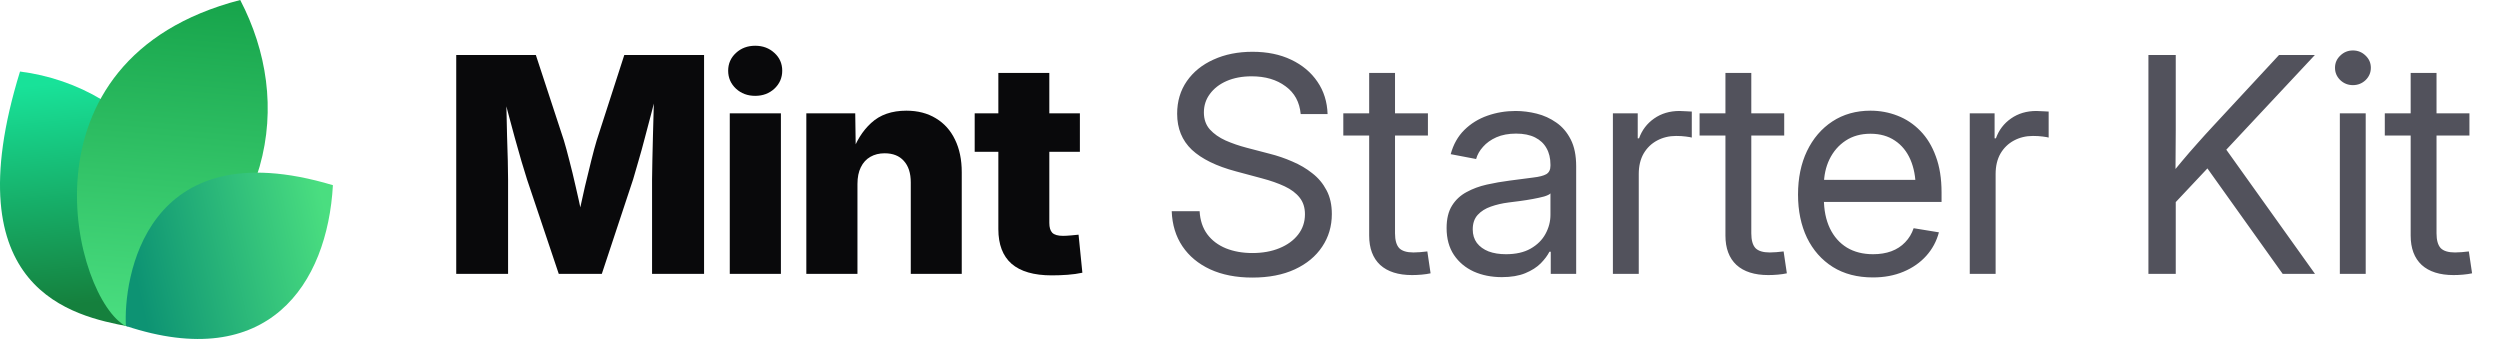
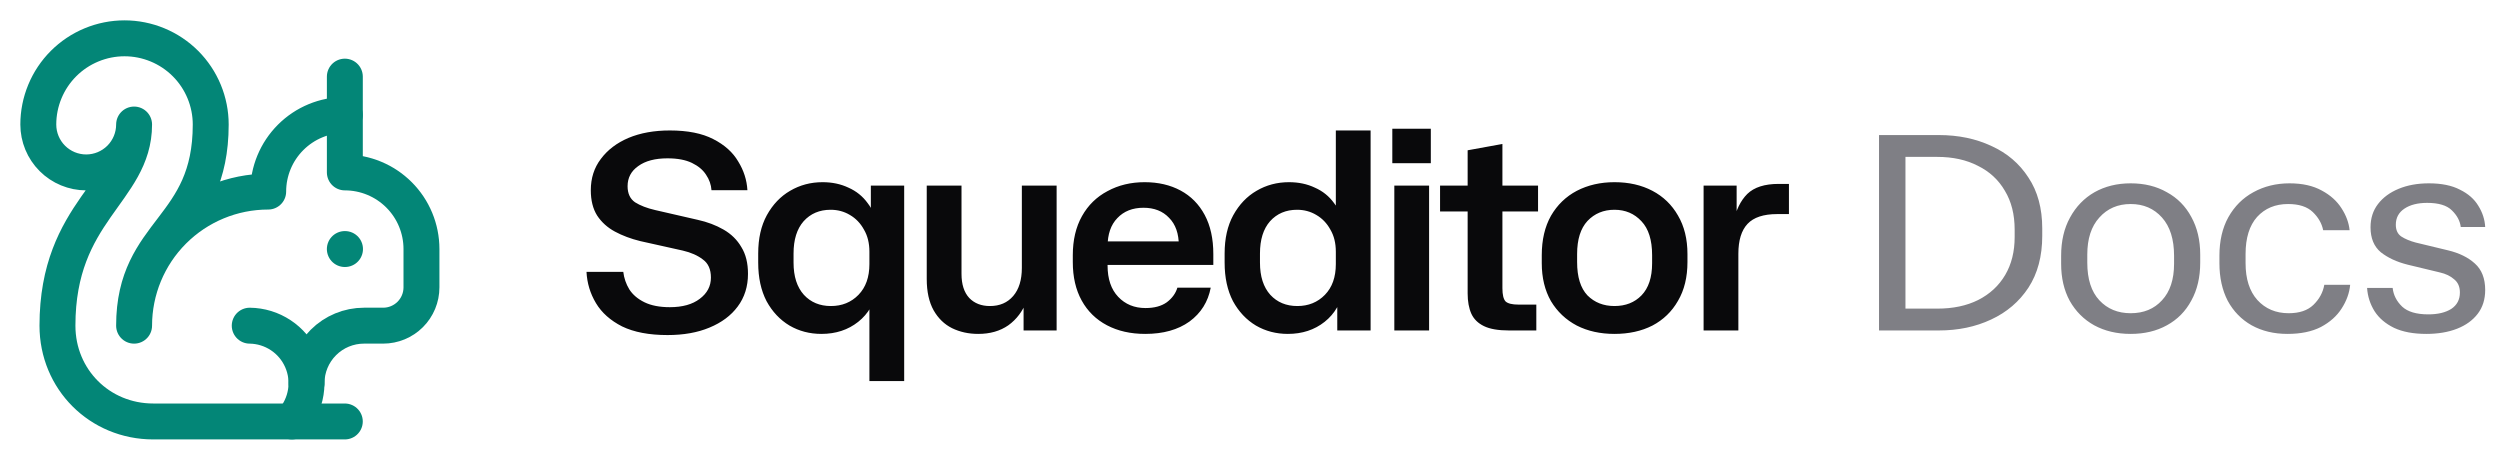
- <svg xmlns="http://www.w3.org/2000/svg" width="177" height="24" viewBox="0 0 177 24" fill="none">
-   <path d="M9.061 23.108C5.268 22.377 -3.391 20.627 1.417 5.064C9.634 6.099 16.973 14.064 9.061 23.108Z" fill="url(#paint0_linear_17557_2020)" />
-   <path d="M8.919 23.094C5.276 21.222 0.784 4.209 17.007 0C20.757 7.193 19.621 16.545 8.919 23.094Z" fill="url(#paint1_linear_17557_2020)" />
-   <path d="M8.914 23.079C8.735 19.882 10.159 9.085 23.57 13.111C23.181 20.123 18.984 26.418 8.914 23.079Z" fill="url(#paint2_linear_17557_2020)" />
-   <path d="M32.301 19.392V3.894H37.938L39.925 9.948C40.036 10.315 40.164 10.787 40.31 11.362C40.462 11.938 40.611 12.552 40.757 13.204C40.91 13.855 41.048 14.483 41.173 15.086C41.305 15.682 41.412 16.192 41.495 16.615H40.695C40.771 16.192 40.871 15.682 40.996 15.086C41.128 14.49 41.267 13.866 41.412 13.214C41.565 12.562 41.714 11.948 41.86 11.373C42.005 10.79 42.133 10.315 42.244 9.948L44.2 3.894H49.848V19.392H46.166V12.704C46.166 12.357 46.173 11.917 46.187 11.383C46.2 10.849 46.214 10.27 46.228 9.646C46.249 9.022 46.266 8.391 46.28 7.753C46.301 7.115 46.311 6.519 46.311 5.964H46.623C46.485 6.561 46.332 7.181 46.166 7.826C45.999 8.471 45.833 9.102 45.666 9.719C45.507 10.336 45.351 10.901 45.198 11.414C45.053 11.928 44.928 12.357 44.824 12.704L42.608 19.392H39.561L37.314 12.704C37.203 12.357 37.072 11.928 36.919 11.414C36.773 10.901 36.614 10.34 36.441 9.729C36.274 9.112 36.104 8.481 35.931 7.836C35.764 7.192 35.608 6.567 35.463 5.964H35.827C35.834 6.512 35.844 7.105 35.858 7.743C35.872 8.374 35.886 9.005 35.9 9.636C35.92 10.26 35.938 10.839 35.952 11.373C35.965 11.907 35.972 12.351 35.972 12.704V19.392H32.301ZM51.668 19.392V8.024H55.288V19.392H51.668ZM53.468 6.786C52.927 6.786 52.473 6.616 52.105 6.276C51.738 5.93 51.554 5.507 51.554 5.007C51.554 4.508 51.738 4.088 52.105 3.749C52.473 3.409 52.927 3.239 53.468 3.239C54.009 3.239 54.463 3.409 54.83 3.749C55.198 4.082 55.382 4.501 55.382 5.007C55.382 5.507 55.198 5.93 54.83 6.276C54.463 6.616 54.009 6.786 53.468 6.786ZM60.708 13.027V19.392H57.088V8.024H60.551L60.593 10.967H60.281C60.593 10.024 61.061 9.268 61.685 8.7C62.309 8.124 63.138 7.836 64.171 7.836C64.975 7.836 65.672 8.017 66.262 8.377C66.851 8.731 67.302 9.234 67.614 9.885C67.933 10.537 68.092 11.307 68.092 12.194V19.392H64.483V12.912C64.483 12.26 64.32 11.754 63.994 11.394C63.675 11.033 63.221 10.853 62.632 10.853C62.25 10.853 61.914 10.936 61.623 11.102C61.332 11.269 61.106 11.515 60.947 11.841C60.787 12.16 60.708 12.555 60.708 13.027ZM76.456 8.024V10.749H69.008V8.024H76.456ZM70.683 5.163H74.292V15.783C74.292 16.102 74.361 16.334 74.5 16.48C74.646 16.625 74.899 16.698 75.259 16.698C75.405 16.698 75.596 16.688 75.831 16.667C76.074 16.646 76.251 16.629 76.362 16.615L76.632 19.309C76.313 19.378 75.963 19.427 75.582 19.455C75.207 19.482 74.836 19.496 74.469 19.496C73.2 19.496 72.25 19.222 71.619 18.674C70.995 18.127 70.683 17.308 70.683 16.22V5.163Z" fill="#09090B" />
-   <path d="M88.667 19.652C87.523 19.652 86.528 19.458 85.682 19.07C84.843 18.681 84.188 18.137 83.716 17.437C83.245 16.736 82.992 15.908 82.957 14.951H84.933C84.968 15.596 85.148 16.14 85.474 16.584C85.8 17.021 86.24 17.354 86.795 17.582C87.35 17.804 87.974 17.915 88.667 17.915C89.388 17.915 90.026 17.801 90.581 17.572C91.143 17.343 91.583 17.024 91.902 16.615C92.228 16.199 92.391 15.717 92.391 15.169C92.391 14.698 92.266 14.306 92.017 13.994C91.767 13.675 91.413 13.408 90.956 13.193C90.498 12.978 89.954 12.787 89.323 12.621L87.502 12.132C86.123 11.765 85.082 11.255 84.382 10.603C83.689 9.944 83.342 9.095 83.342 8.055C83.342 7.174 83.571 6.404 84.028 5.746C84.486 5.087 85.117 4.577 85.921 4.217C86.726 3.849 87.645 3.666 88.678 3.666C89.718 3.666 90.63 3.853 91.413 4.227C92.204 4.602 92.824 5.122 93.275 5.787C93.726 6.446 93.965 7.209 93.993 8.076H92.089C92.013 7.23 91.656 6.574 91.018 6.11C90.387 5.638 89.586 5.403 88.615 5.403C87.95 5.403 87.36 5.513 86.847 5.735C86.341 5.957 85.946 6.262 85.661 6.651C85.377 7.032 85.235 7.469 85.235 7.961C85.235 8.447 85.377 8.849 85.661 9.168C85.946 9.48 86.317 9.74 86.774 9.948C87.232 10.149 87.724 10.319 88.251 10.457L89.884 10.884C90.439 11.023 90.977 11.206 91.496 11.435C92.023 11.657 92.495 11.934 92.911 12.267C93.334 12.593 93.67 12.995 93.92 13.474C94.17 13.945 94.294 14.504 94.294 15.149C94.294 16.015 94.066 16.788 93.608 17.468C93.157 18.148 92.512 18.681 91.673 19.07C90.834 19.458 89.832 19.652 88.667 19.652ZM101.097 8.024V9.594H95.106V8.024H101.097ZM96.937 5.163H98.767V16.521C98.767 17 98.865 17.347 99.059 17.562C99.26 17.77 99.6 17.874 100.078 17.874C100.21 17.874 100.366 17.867 100.546 17.853C100.733 17.832 100.903 17.815 101.056 17.801L101.285 19.351C101.097 19.392 100.886 19.423 100.65 19.444C100.414 19.465 100.189 19.475 99.974 19.475C98.996 19.475 98.244 19.236 97.717 18.758C97.197 18.272 96.937 17.579 96.937 16.677V5.163ZM106.33 19.621C105.595 19.621 104.932 19.489 104.343 19.226C103.754 18.955 103.285 18.564 102.939 18.05C102.592 17.53 102.419 16.896 102.419 16.147C102.419 15.495 102.547 14.965 102.804 14.556C103.06 14.146 103.403 13.828 103.833 13.599C104.263 13.363 104.742 13.186 105.269 13.068C105.796 12.95 106.333 12.857 106.881 12.787C107.574 12.69 108.132 12.617 108.555 12.569C108.978 12.52 109.287 12.441 109.481 12.33C109.675 12.212 109.772 12.014 109.772 11.737V11.654C109.772 11.203 109.679 10.815 109.492 10.489C109.311 10.163 109.041 9.91 108.68 9.729C108.32 9.549 107.872 9.459 107.338 9.459C106.805 9.459 106.34 9.546 105.945 9.719C105.556 9.892 105.241 10.118 104.998 10.395C104.755 10.665 104.593 10.953 104.509 11.258L102.71 10.915C102.897 10.222 103.22 9.65 103.677 9.199C104.135 8.748 104.679 8.412 105.31 8.19C105.941 7.968 106.607 7.857 107.307 7.857C107.8 7.857 108.295 7.92 108.795 8.044C109.301 8.169 109.765 8.381 110.188 8.679C110.611 8.97 110.951 9.369 111.208 9.875C111.464 10.374 111.593 11.005 111.593 11.768V19.392H109.793V17.822H109.7C109.568 18.085 109.363 18.359 109.086 18.643C108.809 18.921 108.444 19.153 107.994 19.34C107.543 19.527 106.988 19.621 106.33 19.621ZM106.621 17.998C107.321 17.998 107.904 17.867 108.368 17.603C108.84 17.333 109.19 16.986 109.419 16.563C109.654 16.133 109.772 15.682 109.772 15.211V13.692C109.703 13.769 109.554 13.841 109.325 13.911C109.096 13.973 108.829 14.032 108.524 14.088C108.226 14.143 107.921 14.192 107.609 14.233C107.304 14.275 107.033 14.309 106.798 14.337C106.354 14.393 105.938 14.49 105.549 14.628C105.168 14.76 104.86 14.954 104.624 15.211C104.388 15.467 104.27 15.811 104.27 16.241C104.27 16.615 104.367 16.934 104.561 17.198C104.762 17.461 105.04 17.662 105.393 17.801C105.747 17.933 106.156 17.998 106.621 17.998ZM114.193 19.392V8.024H115.951V9.792H116.045C116.253 9.209 116.61 8.741 117.116 8.388C117.622 8.034 118.219 7.857 118.905 7.857C119.058 7.857 119.217 7.864 119.384 7.878C119.55 7.885 119.682 7.892 119.779 7.899V9.74C119.716 9.719 119.578 9.695 119.363 9.667C119.155 9.639 118.922 9.625 118.666 9.625C118.174 9.625 117.726 9.733 117.324 9.948C116.922 10.163 116.603 10.471 116.367 10.874C116.138 11.276 116.024 11.758 116.024 12.319V19.392H114.193ZM126.322 8.024V9.594H120.33V8.024H126.322ZM122.161 5.163H123.992V16.521C123.992 17 124.089 17.347 124.283 17.562C124.484 17.77 124.824 17.874 125.302 17.874C125.434 17.874 125.59 17.867 125.77 17.853C125.958 17.832 126.127 17.815 126.28 17.801L126.509 19.351C126.322 19.392 126.11 19.423 125.874 19.444C125.639 19.465 125.413 19.475 125.198 19.475C124.221 19.475 123.468 19.236 122.941 18.758C122.421 18.272 122.161 17.579 122.161 16.677V5.163ZM132.604 19.642C131.502 19.642 130.555 19.396 129.765 18.903C128.974 18.404 128.364 17.714 127.934 16.834C127.511 15.946 127.3 14.927 127.3 13.775C127.3 12.611 127.511 11.584 127.934 10.697C128.364 9.802 128.964 9.102 129.734 8.596C130.51 8.089 131.408 7.836 132.428 7.836C133.1 7.836 133.738 7.954 134.341 8.19C134.952 8.426 135.489 8.783 135.954 9.261C136.425 9.74 136.793 10.343 137.056 11.071C137.327 11.792 137.462 12.645 137.462 13.63V14.296H128.433V12.735H136.463L135.631 13.297C135.631 12.541 135.506 11.876 135.257 11.3C135.007 10.725 134.643 10.277 134.165 9.958C133.686 9.632 133.107 9.469 132.428 9.469C131.748 9.469 131.162 9.632 130.67 9.958C130.177 10.284 129.796 10.725 129.526 11.279C129.262 11.827 129.13 12.441 129.13 13.12V14.046C129.13 14.864 129.273 15.572 129.557 16.168C129.841 16.757 130.243 17.211 130.763 17.53C131.283 17.842 131.901 17.998 132.615 17.998C133.093 17.998 133.523 17.929 133.905 17.79C134.293 17.645 134.619 17.433 134.882 17.156C135.153 16.879 135.354 16.546 135.486 16.157L137.275 16.449C137.108 17.08 136.81 17.634 136.38 18.113C135.95 18.591 135.413 18.966 134.768 19.236C134.123 19.507 133.402 19.642 132.604 19.642ZM139.459 19.392V8.024H141.217V9.792H141.311C141.519 9.209 141.876 8.741 142.382 8.388C142.888 8.034 143.485 7.857 144.171 7.857C144.324 7.857 144.483 7.864 144.649 7.878C144.816 7.885 144.948 7.892 145.045 7.899V9.74C144.982 9.719 144.844 9.695 144.629 9.667C144.421 9.639 144.188 9.625 143.932 9.625C143.439 9.625 142.992 9.733 142.59 9.948C142.188 10.163 141.869 10.471 141.633 10.874C141.404 11.276 141.29 11.758 141.29 12.319V19.392H139.459ZM153.429 14.961V12.715C153.783 12.257 154.136 11.82 154.49 11.404C154.844 10.981 155.204 10.565 155.572 10.156C155.939 9.74 156.314 9.327 156.695 8.918L161.355 3.894H163.893L157.277 10.967H157.184L153.429 14.961ZM152.108 19.392V3.894H154.043V9.241L154.022 12.559L154.043 13.505V19.392H152.108ZM161.615 19.392L155.967 11.477L157.173 9.969L163.903 19.392H161.615ZM165.661 19.392V8.024H167.492V19.392H165.661ZM166.587 6.027C166.24 6.027 165.942 5.909 165.692 5.673C165.443 5.43 165.318 5.139 165.318 4.799C165.318 4.459 165.443 4.172 165.692 3.936C165.942 3.693 166.24 3.572 166.587 3.572C166.934 3.572 167.232 3.693 167.482 3.936C167.731 4.172 167.856 4.459 167.856 4.799C167.856 5.139 167.731 5.43 167.482 5.673C167.232 5.909 166.934 6.027 166.587 6.027ZM174.836 8.024V9.594H168.844V8.024H174.836ZM170.675 5.163H172.506V16.521C172.506 17 172.603 17.347 172.797 17.562C172.998 17.77 173.338 17.874 173.816 17.874C173.948 17.874 174.104 17.867 174.284 17.853C174.472 17.832 174.641 17.815 174.794 17.801L175.023 19.351C174.836 19.392 174.624 19.423 174.388 19.444C174.153 19.465 173.927 19.475 173.712 19.475C172.735 19.475 171.982 19.236 171.455 18.758C170.935 18.272 170.675 17.579 170.675 16.677V5.163Z" fill="#52525C" />
-   <defs>
-     <linearGradient id="paint0_linear_17557_2020" x1="3.776" y1="5.916" x2="5.232" y2="21.559" gradientUnits="userSpaceOnUse">
-       <stop stop-color="#18E299" />
-       <stop offset="1" stop-color="#15803D" />
-     </linearGradient>
-     <linearGradient id="paint1_linear_17557_2020" x1="12.171" y1="-0.718" x2="10.19" y2="22.983" gradientUnits="userSpaceOnUse">
-       <stop stop-color="#16A34A" />
-       <stop offset="1" stop-color="#4ADE80" />
-     </linearGradient>
-     <linearGradient id="paint2_linear_17557_2020" x1="23.133" y1="15.353" x2="9.338" y2="18.52" gradientUnits="userSpaceOnUse">
-       <stop stop-color="#4ADE80" />
-       <stop offset="1" stop-color="#0D9373" />
-     </linearGradient>
-   </defs>
+ <svg xmlns="http://www.w3.org/2000/svg" width="174" height="32" viewBox="0 0 174 32" fill="none">
+   <path d="M20.314 29.334C20.826 28.761 21.163 28.053 21.283 27.295C21.404 26.536 21.304 25.759 20.994 25.056C20.685 24.353 20.18 23.753 19.539 23.33C18.898 22.906 18.149 22.676 17.381 22.667" stroke="#038677" stroke-width="2.5" stroke-linecap="round" stroke-linejoin="round" />
+   <path d="M21.334 26.666C21.334 25.605 21.755 24.588 22.506 23.838C23.256 23.088 24.273 22.666 25.334 22.666H26.667C27.375 22.666 28.053 22.385 28.553 21.885C29.053 21.385 29.334 20.707 29.334 20V17.333C29.334 15.918 28.772 14.562 27.772 13.562C26.772 12.562 25.415 12 24.001 12V5.333" stroke="#038677" stroke-width="2.5" stroke-linecap="round" stroke-linejoin="round" />
+   <path d="M24 17.333H24.013" stroke="#038677" stroke-width="2.5" stroke-linecap="round" stroke-linejoin="round" />
+   <path d="M23.999 8C22.585 8 21.228 8.562 20.228 9.562C19.228 10.563 18.666 11.919 18.666 13.334C16.191 13.334 13.817 14.317 12.066 16.067C10.316 17.818 9.333 20.192 9.333 22.667C9.333 16 14.666 16 14.666 8.667C14.666 7.879 14.511 7.099 14.209 6.371C13.908 5.643 13.466 4.981 12.909 4.424C12.351 3.867 11.69 3.425 10.962 3.124C10.234 2.822 9.454 2.667 8.666 2.667C7.878 2.667 7.098 2.822 6.37 3.124C5.642 3.425 4.981 3.867 4.423 4.424C3.866 4.981 3.424 5.643 3.123 6.371C2.821 7.099 2.666 7.879 2.666 8.667C2.666 9.551 3.017 10.399 3.642 11.024C4.267 11.649 5.115 12 5.999 12C6.883 12 7.731 11.649 8.356 11.024C8.981 10.399 9.333 9.551 9.333 8.667C9.333 13.334 3.999 14.667 3.999 22.667C3.999 26.4 6.933 29.334 10.666 29.334H23.999" stroke="#038677" stroke-width="2.5" stroke-linecap="round" stroke-linejoin="round" />
+   <path d="M46.46 23.32C45.18 23.32 44.127 23.12 43.3 22.72C42.487 22.307 41.88 21.767 41.48 21.1C41.08 20.433 40.86 19.707 40.82 18.92H43.38C43.433 19.36 43.573 19.767 43.8 20.14C44.04 20.513 44.393 20.813 44.86 21.04C45.327 21.267 45.913 21.38 46.62 21.38C47.5 21.38 48.193 21.187 48.7 20.8C49.22 20.413 49.48 19.92 49.48 19.32C49.48 18.747 49.293 18.327 48.92 18.06C48.56 17.78 48.093 17.573 47.52 17.44L44.56 16.78C43.907 16.62 43.32 16.4 42.8 16.12C42.28 15.84 41.867 15.467 41.56 15C41.267 14.533 41.12 13.947 41.12 13.24C41.12 12.4 41.353 11.673 41.82 11.06C42.287 10.433 42.927 9.947 43.74 9.6C44.567 9.253 45.527 9.08 46.62 9.08C47.86 9.08 48.867 9.28 49.64 9.68C50.427 10.08 51.007 10.6 51.38 11.24C51.767 11.867 51.98 12.533 52.02 13.24H49.52C49.493 12.853 49.367 12.493 49.14 12.16C48.927 11.827 48.6 11.553 48.16 11.34C47.72 11.127 47.153 11.02 46.46 11.02C45.593 11.02 44.913 11.2 44.42 11.56C43.927 11.907 43.68 12.373 43.68 12.96C43.68 13.467 43.853 13.84 44.2 14.08C44.56 14.307 45.027 14.487 45.6 14.62L48.56 15.3C49.227 15.447 49.827 15.673 50.36 15.98C50.893 16.287 51.307 16.693 51.6 17.2C51.907 17.693 52.06 18.313 52.06 19.06C52.06 19.94 51.82 20.7 51.34 21.34C50.873 21.967 50.22 22.453 49.38 22.8C48.553 23.147 47.58 23.32 46.46 23.32ZM52.771 17.64C52.771 16.6 52.971 15.713 53.371 14.98C53.784 14.233 54.324 13.667 54.991 13.28C55.671 12.88 56.424 12.68 57.251 12.68C57.917 12.68 58.517 12.807 59.051 13.06C59.597 13.3 60.044 13.66 60.391 14.14C60.751 14.607 60.977 15.173 61.071 15.84L60.611 15.36V12.92H62.931V26.52H60.511V20.56L61.071 20.08C60.884 21.067 60.437 21.84 59.731 22.4C59.024 22.96 58.171 23.24 57.171 23.24C56.357 23.24 55.617 23.047 54.951 22.66C54.284 22.26 53.751 21.693 53.351 20.96C52.964 20.213 52.771 19.32 52.771 18.28V17.64ZM57.811 14.6C57.037 14.6 56.411 14.867 55.931 15.4C55.464 15.933 55.231 16.68 55.231 17.64V18.28C55.231 19.24 55.471 19.987 55.951 20.52C56.431 21.04 57.057 21.3 57.831 21.3C58.604 21.3 59.244 21.04 59.751 20.52C60.257 20 60.511 19.287 60.511 18.38V17.52C60.511 16.92 60.384 16.407 60.131 15.98C59.891 15.54 59.564 15.2 59.151 14.96C58.751 14.72 58.304 14.6 57.811 14.6ZM73.541 12.92V23H71.241V20.94H71.461C71.181 21.66 70.755 22.227 70.181 22.64C69.608 23.04 68.908 23.24 68.081 23.24C67.415 23.24 66.808 23.107 66.261 22.84C65.728 22.573 65.301 22.16 64.981 21.6C64.661 21.027 64.501 20.3 64.501 19.42V12.92H66.921V19.06C66.921 19.793 67.101 20.353 67.461 20.74C67.821 21.113 68.301 21.3 68.901 21.3C69.581 21.3 70.121 21.067 70.521 20.6C70.921 20.133 71.121 19.48 71.121 18.64V12.92H73.541ZM74.667 17.76C74.667 16.707 74.88 15.8 75.307 15.04C75.733 14.28 76.327 13.7 77.087 13.3C77.847 12.887 78.707 12.68 79.667 12.68C80.613 12.68 81.447 12.873 82.167 13.26C82.887 13.647 83.447 14.213 83.847 14.96C84.247 15.707 84.447 16.613 84.447 17.68V18.44H76.287V16.8H82.367L82.047 17.1C82.047 16.26 81.82 15.613 81.367 15.16C80.927 14.693 80.333 14.46 79.587 14.46C78.827 14.46 78.22 14.7 77.767 15.18C77.313 15.647 77.087 16.307 77.087 17.16V18.48C77.087 19.413 77.333 20.14 77.827 20.66C78.32 21.18 78.953 21.44 79.727 21.44C80.34 21.44 80.833 21.307 81.207 21.04C81.58 20.76 81.827 20.42 81.947 20.02H84.267C84.08 21.007 83.587 21.793 82.787 22.38C81.987 22.953 80.96 23.24 79.707 23.24C78.693 23.24 77.807 23.04 77.047 22.64C76.287 22.24 75.7 21.667 75.287 20.92C74.873 20.173 74.667 19.28 74.667 18.24V17.76ZM85.234 17.64C85.234 16.6 85.434 15.713 85.834 14.98C86.247 14.233 86.787 13.667 87.454 13.28C88.134 12.88 88.887 12.68 89.714 12.68C90.381 12.68 90.981 12.807 91.514 13.06C92.061 13.3 92.507 13.66 92.854 14.14C93.214 14.607 93.441 15.173 93.534 15.84L92.974 15.36V9.08H95.394V23H93.074V20.56L93.534 20.08C93.347 21.067 92.901 21.84 92.194 22.4C91.487 22.96 90.634 23.24 89.634 23.24C88.821 23.24 88.081 23.047 87.414 22.66C86.747 22.26 86.214 21.693 85.814 20.96C85.427 20.213 85.234 19.32 85.234 18.28V17.64ZM90.274 14.6C89.501 14.6 88.874 14.867 88.394 15.4C87.927 15.933 87.694 16.68 87.694 17.64V18.28C87.694 19.24 87.934 19.987 88.414 20.52C88.894 21.04 89.521 21.3 90.294 21.3C91.067 21.3 91.707 21.04 92.214 20.52C92.721 20 92.974 19.287 92.974 18.38V17.52C92.974 16.92 92.847 16.407 92.594 15.98C92.354 15.54 92.027 15.2 91.614 14.96C91.214 14.72 90.767 14.6 90.274 14.6ZM97.045 23V12.92H99.465V23H97.045ZM96.905 11.36V8.96H99.585V11.36H96.905ZM105.028 23C104.281 23 103.701 22.9 103.288 22.7C102.874 22.5 102.581 22.213 102.408 21.84C102.234 21.453 102.148 20.98 102.148 20.42V10.46L104.568 10.02V20.06C104.568 20.513 104.641 20.82 104.788 20.98C104.948 21.127 105.248 21.2 105.688 21.2H106.928V23H105.028ZM100.228 14.72V12.92H107.048V14.72H100.228ZM109.767 18.24C109.767 19.28 110.007 20.053 110.487 20.56C110.98 21.053 111.607 21.3 112.367 21.3C113.14 21.3 113.767 21.053 114.247 20.56C114.74 20.053 114.987 19.307 114.987 18.32V17.76C114.987 16.707 114.74 15.92 114.247 15.4C113.753 14.867 113.127 14.6 112.367 14.6C111.607 14.6 110.98 14.86 110.487 15.38C110.007 15.9 109.767 16.667 109.767 17.68V18.24ZM117.447 18.24C117.447 19.293 117.227 20.193 116.787 20.94C116.36 21.687 115.767 22.26 115.007 22.66C114.247 23.047 113.367 23.24 112.367 23.24C111.38 23.24 110.507 23.047 109.747 22.66C108.987 22.26 108.387 21.693 107.947 20.96C107.52 20.213 107.307 19.333 107.307 18.32V17.76C107.307 16.693 107.52 15.78 107.947 15.02C108.387 14.26 108.987 13.68 109.747 13.28C110.52 12.88 111.393 12.68 112.367 12.68C113.367 12.68 114.247 12.88 115.007 13.28C115.767 13.68 116.36 14.253 116.787 15C117.227 15.747 117.447 16.64 117.447 17.68V18.24ZM118.57 23V12.92H120.87V15.46H120.65C120.824 14.62 121.144 13.967 121.61 13.5C122.09 13.033 122.817 12.8 123.79 12.8H124.51V14.9H123.69C122.744 14.9 122.057 15.127 121.63 15.58C121.204 16.033 120.99 16.727 120.99 17.66V23H118.57Z" fill="#09090B" />
+   <path d="M142.14 16.42C142.14 17.833 141.82 19.033 141.18 20.02C140.54 20.993 139.673 21.733 138.58 22.24C137.5 22.747 136.287 23 134.94 23H130.78V9.4H134.94C136.3 9.4 137.52 9.653 138.6 10.16C139.693 10.653 140.553 11.387 141.18 12.36C141.82 13.32 142.14 14.5 142.14 15.9V16.42ZM132.62 21.48H134.84C135.933 21.48 136.88 21.28 137.68 20.88C138.493 20.467 139.12 19.887 139.56 19.14C140 18.393 140.22 17.513 140.22 16.5V15.98C140.22 14.927 139.993 14.027 139.54 13.28C139.1 12.52 138.473 11.94 137.66 11.54C136.86 11.127 135.92 10.92 134.84 10.92H132.62V21.48ZM145.275 18.28C145.275 19.427 145.555 20.3 146.115 20.9C146.675 21.5 147.402 21.8 148.295 21.8C149.202 21.8 149.929 21.5 150.475 20.9C151.035 20.3 151.315 19.453 151.315 18.36V17.8C151.315 16.653 151.035 15.767 150.475 15.14C149.915 14.513 149.189 14.2 148.295 14.2C147.402 14.2 146.675 14.513 146.115 15.14C145.555 15.753 145.275 16.613 145.275 17.72V18.28ZM153.135 18.28C153.135 19.293 152.929 20.173 152.515 20.92C152.115 21.667 151.549 22.24 150.815 22.64C150.095 23.04 149.255 23.24 148.295 23.24C147.335 23.24 146.489 23.04 145.755 22.64C145.035 22.24 144.469 21.673 144.055 20.94C143.655 20.207 143.455 19.347 143.455 18.36V17.8C143.455 16.773 143.662 15.887 144.075 15.14C144.489 14.38 145.055 13.793 145.775 13.38C146.509 12.967 147.349 12.76 148.295 12.76C149.255 12.76 150.095 12.967 150.815 13.38C151.549 13.78 152.115 14.353 152.515 15.1C152.929 15.847 153.135 16.72 153.135 17.72V18.28ZM154.472 17.8C154.472 16.76 154.679 15.867 155.092 15.12C155.519 14.36 156.099 13.78 156.832 13.38C157.579 12.967 158.419 12.76 159.352 12.76C160.245 12.76 160.992 12.927 161.592 13.26C162.192 13.58 162.652 13.993 162.972 14.5C163.292 14.993 163.479 15.5 163.532 16.02H161.692C161.599 15.553 161.359 15.133 160.972 14.76C160.585 14.387 160.012 14.2 159.252 14.2C158.359 14.2 157.639 14.5 157.092 15.1C156.559 15.7 156.292 16.56 156.292 17.68V18.32C156.292 19.413 156.565 20.267 157.112 20.88C157.672 21.493 158.399 21.8 159.292 21.8C160.039 21.8 160.612 21.607 161.012 21.22C161.425 20.82 161.679 20.353 161.772 19.82H163.572C163.519 20.393 163.319 20.947 162.972 21.48C162.639 22 162.159 22.427 161.532 22.76C160.905 23.08 160.132 23.24 159.212 23.24C158.265 23.24 157.432 23.04 156.712 22.64C156.005 22.24 155.452 21.673 155.052 20.94C154.665 20.193 154.472 19.32 154.472 18.32V17.8ZM168.869 23.24C167.976 23.24 167.229 23.1 166.629 22.82C166.029 22.527 165.576 22.14 165.269 21.66C164.962 21.167 164.789 20.627 164.749 20.04H166.529C166.582 20.533 166.802 20.967 167.189 21.34C167.576 21.7 168.182 21.88 169.009 21.88C169.676 21.88 170.209 21.753 170.609 21.5C171.009 21.233 171.209 20.853 171.209 20.36C171.209 19.96 171.076 19.653 170.809 19.44C170.556 19.213 170.222 19.053 169.809 18.96L167.569 18.42C166.822 18.233 166.202 17.947 165.709 17.56C165.229 17.16 164.989 16.58 164.989 15.82C164.989 15.193 165.162 14.653 165.509 14.2C165.856 13.747 166.336 13.393 166.949 13.14C167.562 12.887 168.262 12.76 169.049 12.76C169.929 12.76 170.649 12.907 171.209 13.2C171.782 13.48 172.209 13.853 172.489 14.32C172.782 14.787 172.942 15.28 172.969 15.8H171.269C171.216 15.373 171.009 14.987 170.649 14.64C170.302 14.293 169.729 14.12 168.929 14.12C168.276 14.12 167.749 14.253 167.349 14.52C166.949 14.787 166.749 15.16 166.749 15.64C166.749 16.013 166.876 16.287 167.129 16.46C167.396 16.633 167.729 16.773 168.129 16.88L170.369 17.42C171.156 17.607 171.782 17.913 172.249 18.34C172.729 18.767 172.969 19.38 172.969 20.18C172.969 20.833 172.796 21.387 172.449 21.84C172.102 22.293 171.622 22.64 171.009 22.88C170.396 23.12 169.682 23.24 168.869 23.24Z" fill="#7F7F85" />
</svg>
